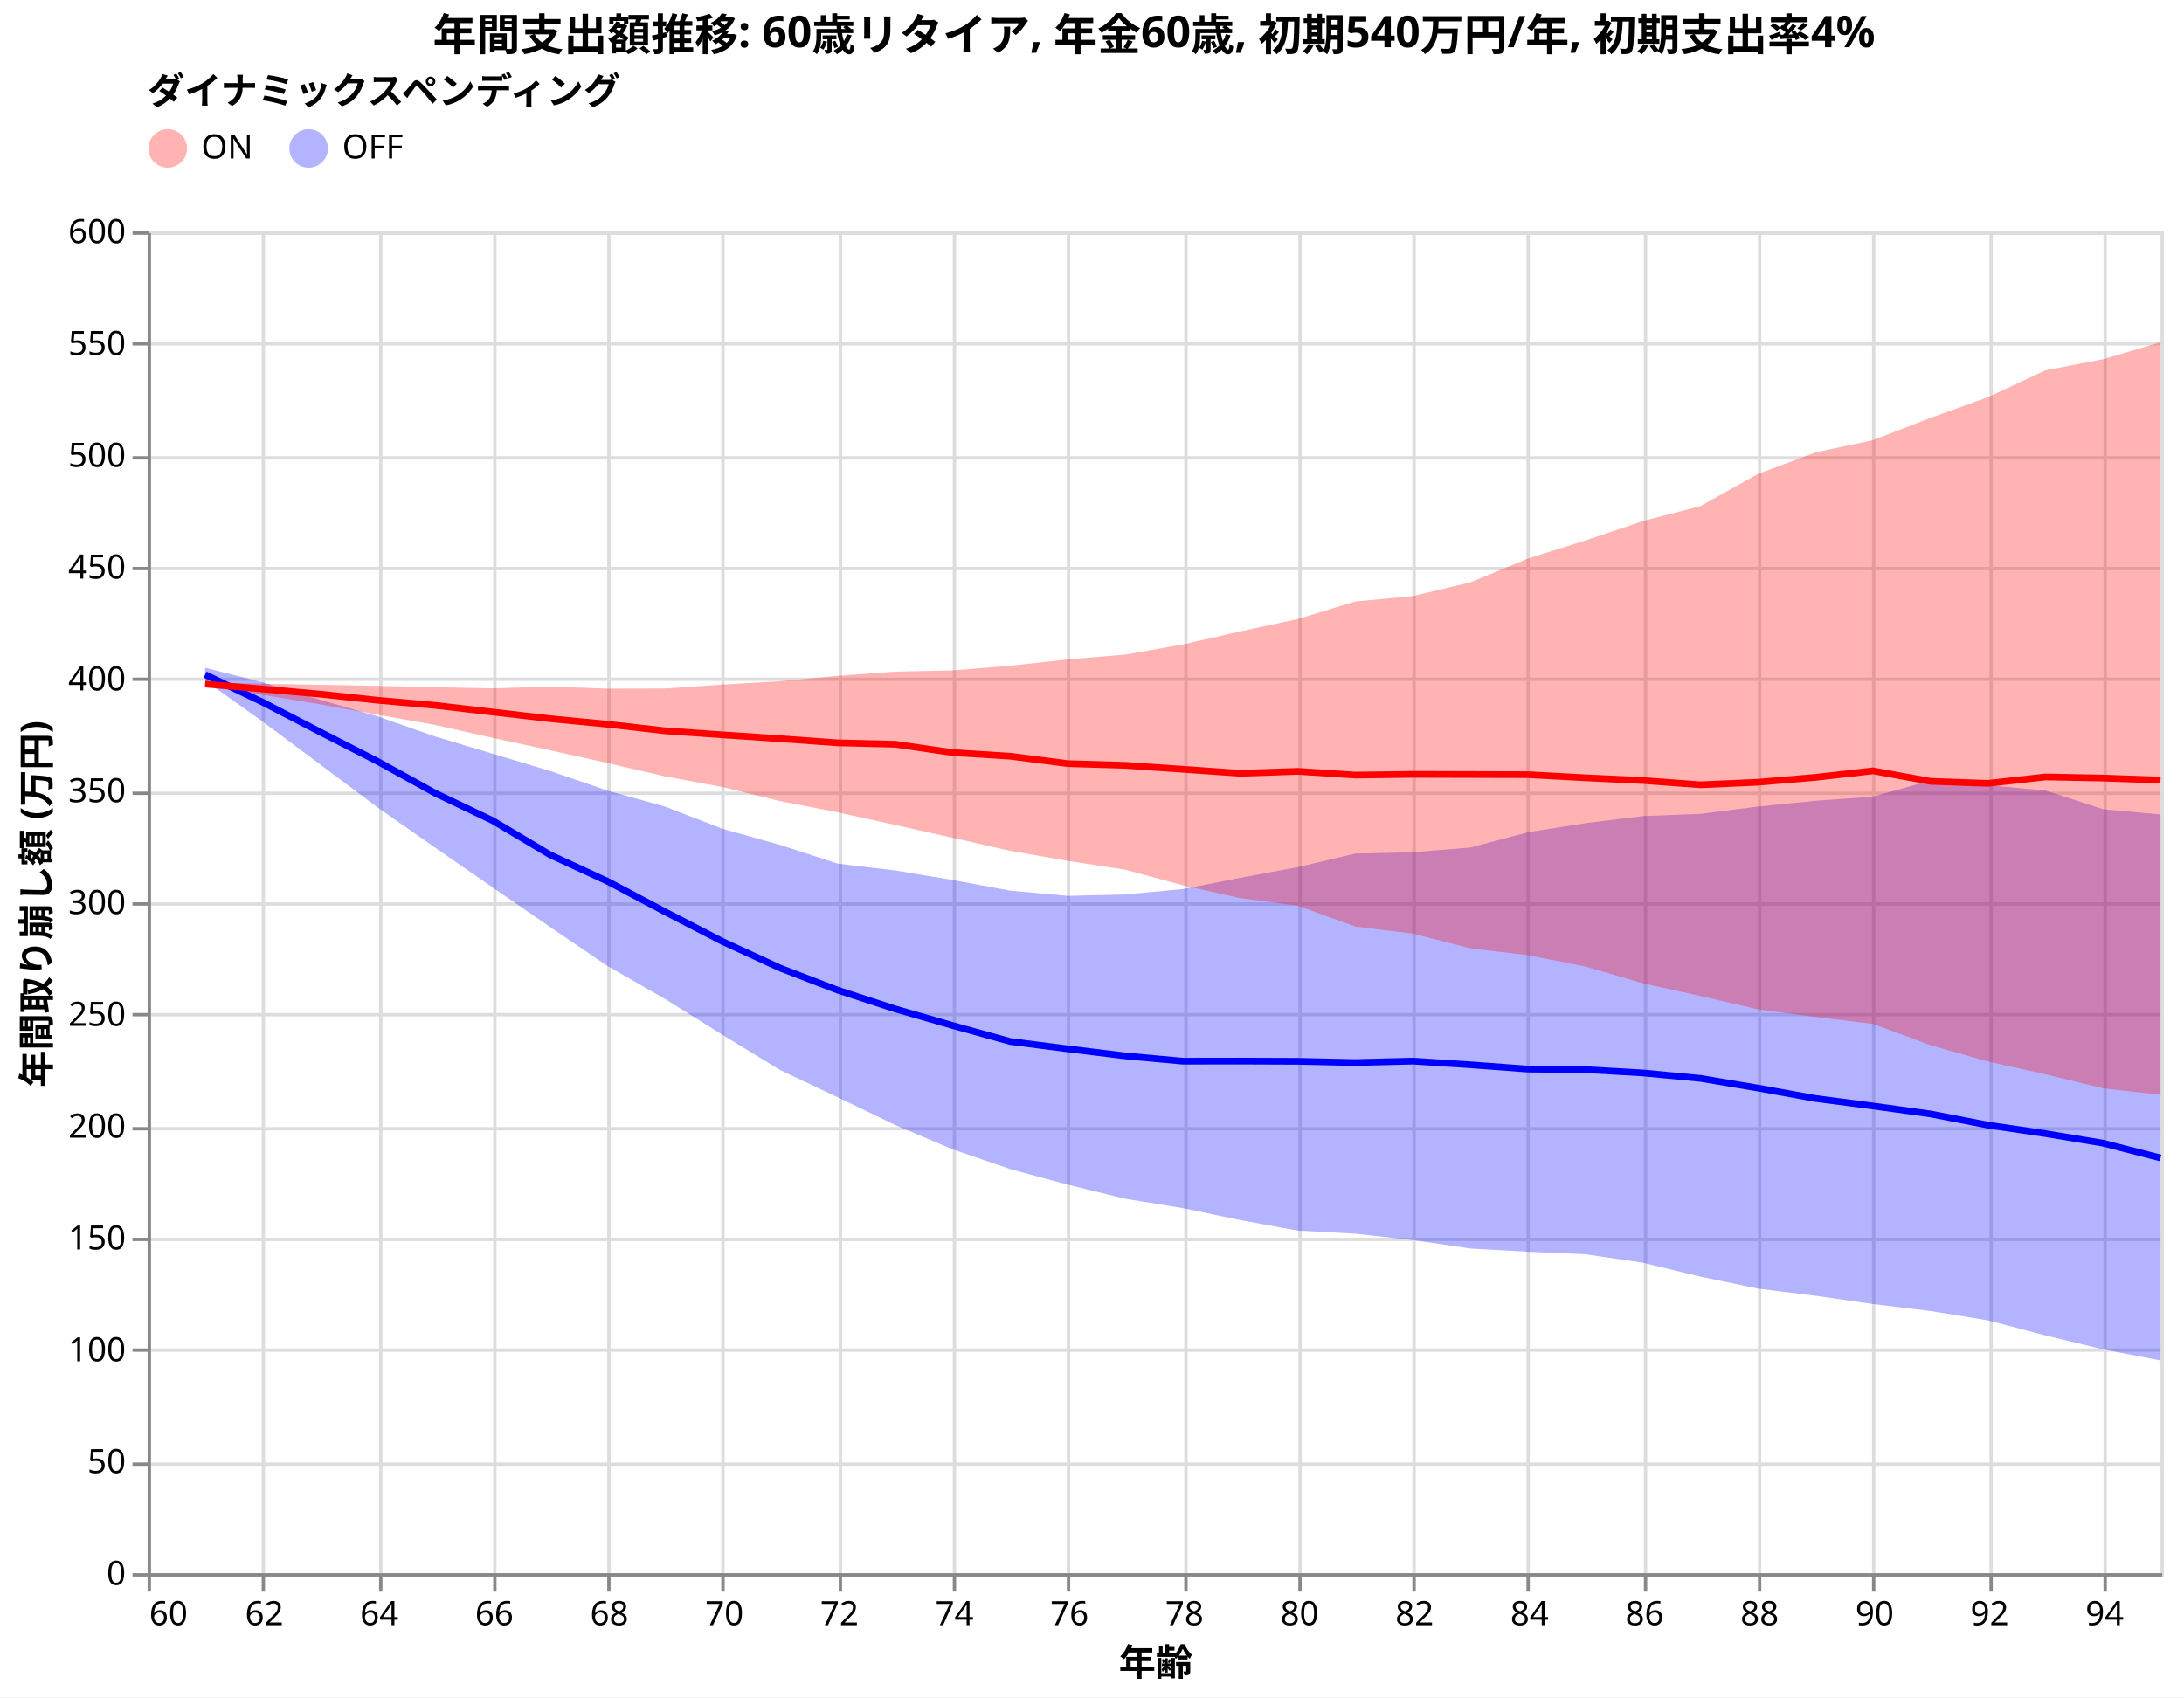
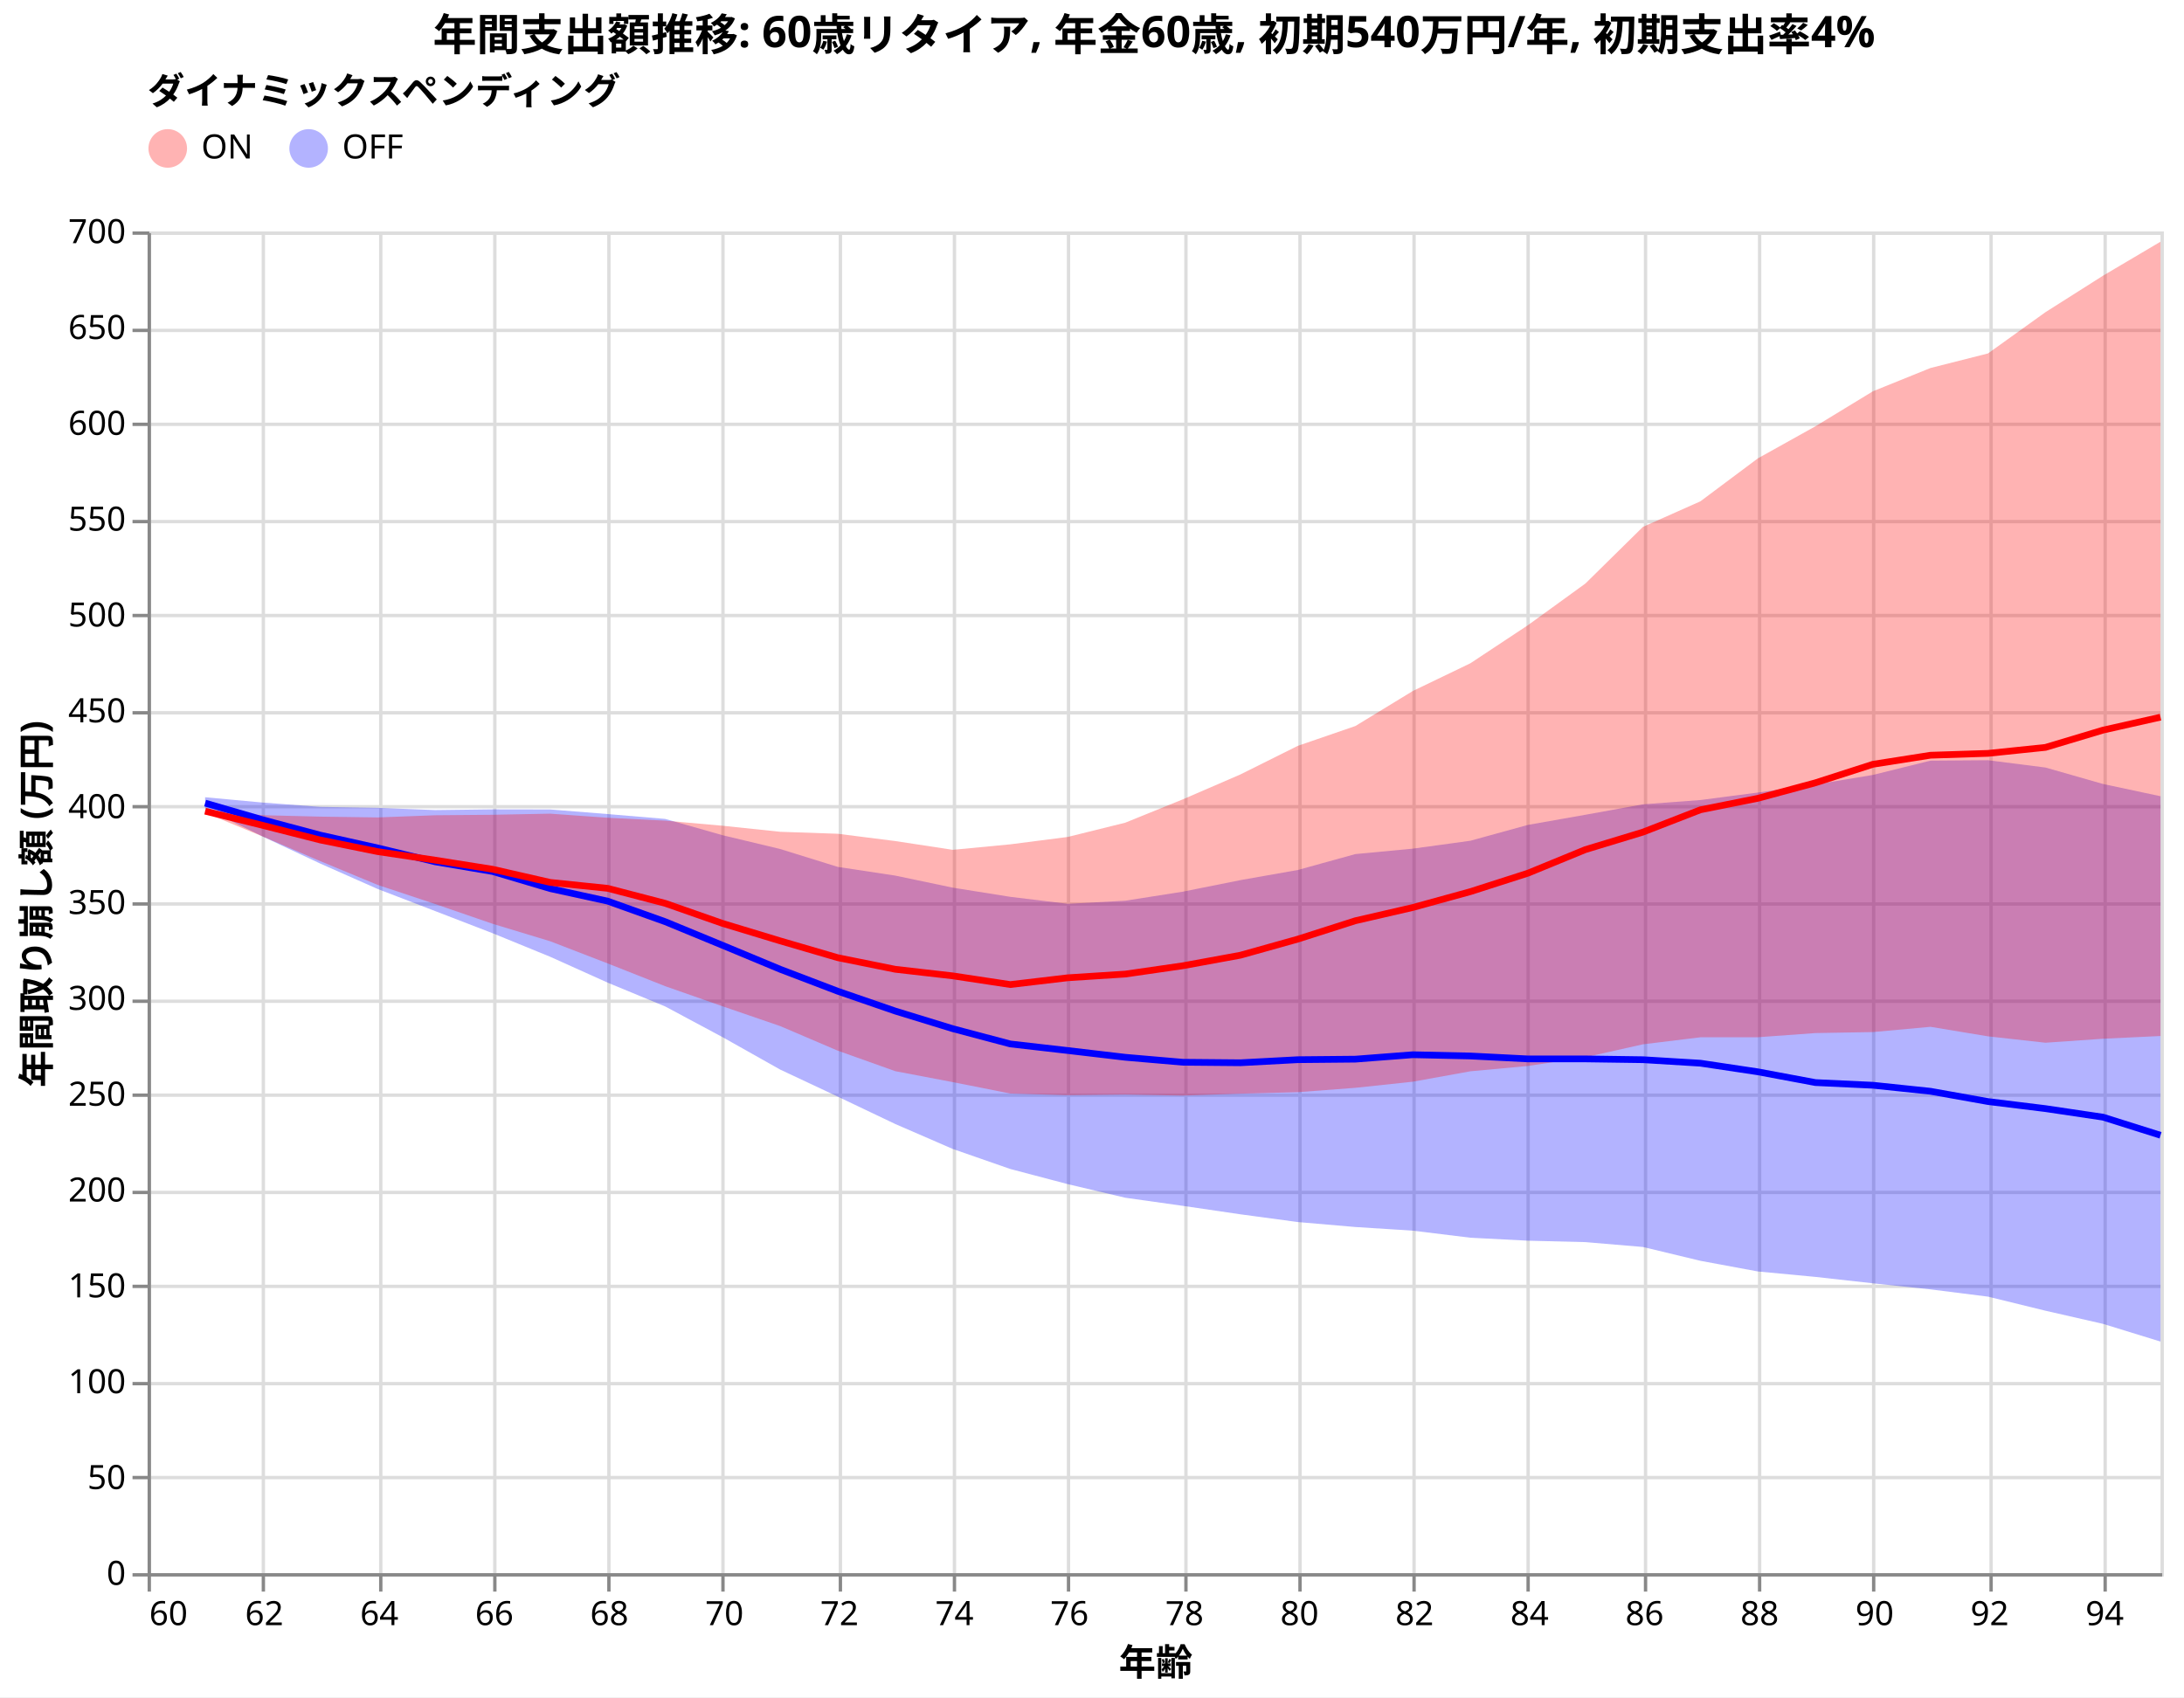
<svg xmlns="http://www.w3.org/2000/svg" version="1.1" class="marks" width="651" height="506" viewBox="0 0 651 506">
  <rect width="651" height="506" fill="white" />
  <g fill="none" stroke-miterlimit="10" transform="translate(44,69)">
    <g class="mark-group role-frame root" role="graphics-object" aria-roledescription="group mark container">
      <g transform="translate(0,0)">
        <path class="background" aria-hidden="true" d="M0.5,0.5h600v400h-600Z" stroke="#ddd" />
        <g>
          <g class="mark-group role-axis" aria-hidden="true">
            <g transform="translate(0.5,400.5)">
              <path class="background" aria-hidden="true" d="M0,0h0v0h0Z" pointer-events="none" />
              <g>
                <g class="mark-rule role-axis-grid" pointer-events="none">
                  <line transform="translate(0,-400)" x2="0" y2="400" stroke="#ddd" stroke-width="1" opacity="1" />
                  <line transform="translate(34,-400)" x2="0" y2="400" stroke="#ddd" stroke-width="1" opacity="1" />
                  <line transform="translate(69,-400)" x2="0" y2="400" stroke="#ddd" stroke-width="1" opacity="1" />
                  <line transform="translate(103,-400)" x2="0" y2="400" stroke="#ddd" stroke-width="1" opacity="1" />
                  <line transform="translate(137,-400)" x2="0" y2="400" stroke="#ddd" stroke-width="1" opacity="1" />
                  <line transform="translate(171,-400)" x2="0" y2="400" stroke="#ddd" stroke-width="1" opacity="1" />
                  <line transform="translate(206,-400)" x2="0" y2="400" stroke="#ddd" stroke-width="1" opacity="1" />
                  <line transform="translate(240,-400)" x2="0" y2="400" stroke="#ddd" stroke-width="1" opacity="1" />
                  <line transform="translate(274,-400)" x2="0" y2="400" stroke="#ddd" stroke-width="1" opacity="1" />
                  <line transform="translate(309,-400)" x2="0" y2="400" stroke="#ddd" stroke-width="1" opacity="1" />
                  <line transform="translate(343,-400)" x2="0" y2="400" stroke="#ddd" stroke-width="1" opacity="1" />
                  <line transform="translate(377,-400)" x2="0" y2="400" stroke="#ddd" stroke-width="1" opacity="1" />
                  <line transform="translate(411,-400)" x2="0" y2="400" stroke="#ddd" stroke-width="1" opacity="1" />
                  <line transform="translate(446,-400)" x2="0" y2="400" stroke="#ddd" stroke-width="1" opacity="1" />
                  <line transform="translate(480,-400)" x2="0" y2="400" stroke="#ddd" stroke-width="1" opacity="1" />
                  <line transform="translate(514,-400)" x2="0" y2="400" stroke="#ddd" stroke-width="1" opacity="1" />
                  <line transform="translate(549,-400)" x2="0" y2="400" stroke="#ddd" stroke-width="1" opacity="1" />
                  <line transform="translate(583,-400)" x2="0" y2="400" stroke="#ddd" stroke-width="1" opacity="1" />
                </g>
              </g>
              <path class="foreground" aria-hidden="true" d="" pointer-events="none" display="none" />
            </g>
          </g>
          <g class="mark-group role-axis" aria-hidden="true">
            <g transform="translate(0.5,0.5)">
              <path class="background" aria-hidden="true" d="M0,0h0v0h0Z" pointer-events="none" />
              <g>
                <g class="mark-rule role-axis-grid" pointer-events="none">
                  <line transform="translate(0,400)" x2="600" y2="0" stroke="#ddd" stroke-width="1" opacity="1" />
-                   <line transform="translate(0,367)" x2="600" y2="0" stroke="#ddd" stroke-width="1" opacity="1" />
-                   <line transform="translate(0,333)" x2="600" y2="0" stroke="#ddd" stroke-width="1" opacity="1" />
-                   <line transform="translate(0,300)" x2="600" y2="0" stroke="#ddd" stroke-width="1" opacity="1" />
-                   <line transform="translate(0,267)" x2="600" y2="0" stroke="#ddd" stroke-width="1" opacity="1" />
-                   <line transform="translate(0,233)" x2="600" y2="0" stroke="#ddd" stroke-width="1" opacity="1" />
+                   <line transform="translate(0,371)" x2="600" y2="0" stroke="#ddd" stroke-width="1" opacity="1" />
+                   <line transform="translate(0,343)" x2="600" y2="0" stroke="#ddd" stroke-width="1" opacity="1" />
+                   <line transform="translate(0,314)" x2="600" y2="0" stroke="#ddd" stroke-width="1" opacity="1" />
+                   <line transform="translate(0,286)" x2="600" y2="0" stroke="#ddd" stroke-width="1" opacity="1" />
+                   <line transform="translate(0,257)" x2="600" y2="0" stroke="#ddd" stroke-width="1" opacity="1" />
+                   <line transform="translate(0,229)" x2="600" y2="0" stroke="#ddd" stroke-width="1" opacity="1" />
                  <line transform="translate(0,200)" x2="600" y2="0" stroke="#ddd" stroke-width="1" opacity="1" />
-                   <line transform="translate(0,167)" x2="600" y2="0" stroke="#ddd" stroke-width="1" opacity="1" />
-                   <line transform="translate(0,133)" x2="600" y2="0" stroke="#ddd" stroke-width="1" opacity="1" />
-                   <line transform="translate(0,100)" x2="600" y2="0" stroke="#ddd" stroke-width="1" opacity="1" />
-                   <line transform="translate(0,67)" x2="600" y2="0" stroke="#ddd" stroke-width="1" opacity="1" />
-                   <line transform="translate(0,33)" x2="600" y2="0" stroke="#ddd" stroke-width="1" opacity="1" />
+                   <line transform="translate(0,171)" x2="600" y2="0" stroke="#ddd" stroke-width="1" opacity="1" />
+                   <line transform="translate(0,143)" x2="600" y2="0" stroke="#ddd" stroke-width="1" opacity="1" />
+                   <line transform="translate(0,114)" x2="600" y2="0" stroke="#ddd" stroke-width="1" opacity="1" />
+                   <line transform="translate(0,86)" x2="600" y2="0" stroke="#ddd" stroke-width="1" opacity="1" />
+                   <line transform="translate(0,57)" x2="600" y2="0" stroke="#ddd" stroke-width="1" opacity="1" />
+                   <line transform="translate(0,29)" x2="600" y2="0" stroke="#ddd" stroke-width="1" opacity="1" />
                  <line transform="translate(0,0)" x2="600" y2="0" stroke="#ddd" stroke-width="1" opacity="1" />
                </g>
              </g>
              <path class="foreground" aria-hidden="true" d="" pointer-events="none" display="none" />
            </g>
          </g>
          <g class="mark-group role-axis" role="graphics-symbol" aria-roledescription="axis" aria-label="X-axis titled '年齢' for a linear scale with values from 60 to 95">
            <g transform="translate(0.5,400.5)">
              <path class="background" aria-hidden="true" d="M0,0h0v0h0Z" pointer-events="none" />
              <g>
                <g class="mark-rule role-axis-tick" pointer-events="none">
                  <line transform="translate(0,0)" x2="0" y2="5" stroke="#888" stroke-width="1" opacity="1" />
                  <line transform="translate(34,0)" x2="0" y2="5" stroke="#888" stroke-width="1" opacity="1" />
                  <line transform="translate(69,0)" x2="0" y2="5" stroke="#888" stroke-width="1" opacity="1" />
                  <line transform="translate(103,0)" x2="0" y2="5" stroke="#888" stroke-width="1" opacity="1" />
                  <line transform="translate(137,0)" x2="0" y2="5" stroke="#888" stroke-width="1" opacity="1" />
                  <line transform="translate(171,0)" x2="0" y2="5" stroke="#888" stroke-width="1" opacity="1" />
                  <line transform="translate(206,0)" x2="0" y2="5" stroke="#888" stroke-width="1" opacity="1" />
                  <line transform="translate(240,0)" x2="0" y2="5" stroke="#888" stroke-width="1" opacity="1" />
                  <line transform="translate(274,0)" x2="0" y2="5" stroke="#888" stroke-width="1" opacity="1" />
                  <line transform="translate(309,0)" x2="0" y2="5" stroke="#888" stroke-width="1" opacity="1" />
                  <line transform="translate(343,0)" x2="0" y2="5" stroke="#888" stroke-width="1" opacity="1" />
                  <line transform="translate(377,0)" x2="0" y2="5" stroke="#888" stroke-width="1" opacity="1" />
                  <line transform="translate(411,0)" x2="0" y2="5" stroke="#888" stroke-width="1" opacity="1" />
                  <line transform="translate(446,0)" x2="0" y2="5" stroke="#888" stroke-width="1" opacity="1" />
                  <line transform="translate(480,0)" x2="0" y2="5" stroke="#888" stroke-width="1" opacity="1" />
                  <line transform="translate(514,0)" x2="0" y2="5" stroke="#888" stroke-width="1" opacity="1" />
                  <line transform="translate(549,0)" x2="0" y2="5" stroke="#888" stroke-width="1" opacity="1" />
                  <line transform="translate(583,0)" x2="0" y2="5" stroke="#888" stroke-width="1" opacity="1" />
                </g>
                <g class="mark-text role-axis-label" pointer-events="none">
                  <text text-anchor="start" transform="translate(0,15)" font-family="sans-serif" font-size="10px" fill="#000" opacity="1">60</text>
                  <text text-anchor="middle" transform="translate(34.28571,15)" font-family="sans-serif" font-size="10px" fill="#000" opacity="1">62</text>
                  <text text-anchor="middle" transform="translate(68.57143,15)" font-family="sans-serif" font-size="10px" fill="#000" opacity="1">64</text>
                  <text text-anchor="middle" transform="translate(102.8571,15)" font-family="sans-serif" font-size="10px" fill="#000" opacity="1">66</text>
                  <text text-anchor="middle" transform="translate(137.1429,15)" font-family="sans-serif" font-size="10px" fill="#000" opacity="1">68</text>
                  <text text-anchor="middle" transform="translate(171.4286,15)" font-family="sans-serif" font-size="10px" fill="#000" opacity="1">70</text>
                  <text text-anchor="middle" transform="translate(205.7143,15)" font-family="sans-serif" font-size="10px" fill="#000" opacity="1">72</text>
                  <text text-anchor="middle" transform="translate(240,15)" font-family="sans-serif" font-size="10px" fill="#000" opacity="1">74</text>
                  <text text-anchor="middle" transform="translate(274.2857,15)" font-family="sans-serif" font-size="10px" fill="#000" opacity="1">76</text>
                  <text text-anchor="middle" transform="translate(308.5714,15)" font-family="sans-serif" font-size="10px" fill="#000" opacity="1">78</text>
                  <text text-anchor="middle" transform="translate(342.8571,15)" font-family="sans-serif" font-size="10px" fill="#000" opacity="1">80</text>
                  <text text-anchor="middle" transform="translate(377.1429,15)" font-family="sans-serif" font-size="10px" fill="#000" opacity="1">82</text>
                  <text text-anchor="middle" transform="translate(411.4286,15)" font-family="sans-serif" font-size="10px" fill="#000" opacity="1">84</text>
                  <text text-anchor="middle" transform="translate(445.7143,15)" font-family="sans-serif" font-size="10px" fill="#000" opacity="1">86</text>
                  <text text-anchor="middle" transform="translate(480,15)" font-family="sans-serif" font-size="10px" fill="#000" opacity="1">88</text>
                  <text text-anchor="middle" transform="translate(514.2857,15)" font-family="sans-serif" font-size="10px" fill="#000" opacity="1">90</text>
                  <text text-anchor="middle" transform="translate(548.5714,15)" font-family="sans-serif" font-size="10px" fill="#000" opacity="1">92</text>
                  <text text-anchor="middle" transform="translate(582.8571,15)" font-family="sans-serif" font-size="10px" fill="#000" opacity="1">94</text>
                </g>
                <g class="mark-rule role-axis-domain" pointer-events="none">
                  <line transform="translate(0,0)" x2="600" y2="0" stroke="#888" stroke-width="1" opacity="1" />
                </g>
                <g class="mark-text role-axis-title" pointer-events="none">
                  <text text-anchor="middle" transform="translate(300,30)" font-family="sans-serif" font-size="11px" font-weight="bold" fill="#000" opacity="1">年齢</text>
                </g>
              </g>
              <path class="foreground" aria-hidden="true" d="" pointer-events="none" display="none" />
            </g>
          </g>
-           <g class="mark-group role-axis" role="graphics-symbol" aria-roledescription="axis" aria-label="Y-axis titled '年間取り崩し額 (万円)' for a linear scale with values from 0 to 600">
+           <g class="mark-group role-axis" role="graphics-symbol" aria-roledescription="axis" aria-label="Y-axis titled '年間取り崩し額 (万円)' for a linear scale with values from 0 to 700">
            <g transform="translate(0.5,0.5)">
              <path class="background" aria-hidden="true" d="M0,0h0v0h0Z" pointer-events="none" />
              <g>
                <g class="mark-rule role-axis-tick" pointer-events="none">
                  <line transform="translate(0,400)" x2="-5" y2="0" stroke="#888" stroke-width="1" opacity="1" />
-                   <line transform="translate(0,367)" x2="-5" y2="0" stroke="#888" stroke-width="1" opacity="1" />
-                   <line transform="translate(0,333)" x2="-5" y2="0" stroke="#888" stroke-width="1" opacity="1" />
-                   <line transform="translate(0,300)" x2="-5" y2="0" stroke="#888" stroke-width="1" opacity="1" />
-                   <line transform="translate(0,267)" x2="-5" y2="0" stroke="#888" stroke-width="1" opacity="1" />
-                   <line transform="translate(0,233)" x2="-5" y2="0" stroke="#888" stroke-width="1" opacity="1" />
+                   <line transform="translate(0,371)" x2="-5" y2="0" stroke="#888" stroke-width="1" opacity="1" />
+                   <line transform="translate(0,343)" x2="-5" y2="0" stroke="#888" stroke-width="1" opacity="1" />
+                   <line transform="translate(0,314)" x2="-5" y2="0" stroke="#888" stroke-width="1" opacity="1" />
+                   <line transform="translate(0,286)" x2="-5" y2="0" stroke="#888" stroke-width="1" opacity="1" />
+                   <line transform="translate(0,257)" x2="-5" y2="0" stroke="#888" stroke-width="1" opacity="1" />
+                   <line transform="translate(0,229)" x2="-5" y2="0" stroke="#888" stroke-width="1" opacity="1" />
                  <line transform="translate(0,200)" x2="-5" y2="0" stroke="#888" stroke-width="1" opacity="1" />
-                   <line transform="translate(0,167)" x2="-5" y2="0" stroke="#888" stroke-width="1" opacity="1" />
-                   <line transform="translate(0,133)" x2="-5" y2="0" stroke="#888" stroke-width="1" opacity="1" />
-                   <line transform="translate(0,100)" x2="-5" y2="0" stroke="#888" stroke-width="1" opacity="1" />
-                   <line transform="translate(0,67)" x2="-5" y2="0" stroke="#888" stroke-width="1" opacity="1" />
-                   <line transform="translate(0,33)" x2="-5" y2="0" stroke="#888" stroke-width="1" opacity="1" />
+                   <line transform="translate(0,171)" x2="-5" y2="0" stroke="#888" stroke-width="1" opacity="1" />
+                   <line transform="translate(0,143)" x2="-5" y2="0" stroke="#888" stroke-width="1" opacity="1" />
+                   <line transform="translate(0,114)" x2="-5" y2="0" stroke="#888" stroke-width="1" opacity="1" />
+                   <line transform="translate(0,86)" x2="-5" y2="0" stroke="#888" stroke-width="1" opacity="1" />
+                   <line transform="translate(0,57)" x2="-5" y2="0" stroke="#888" stroke-width="1" opacity="1" />
+                   <line transform="translate(0,29)" x2="-5" y2="0" stroke="#888" stroke-width="1" opacity="1" />
                  <line transform="translate(0,0)" x2="-5" y2="0" stroke="#888" stroke-width="1" opacity="1" />
                </g>
                <g class="mark-text role-axis-label" pointer-events="none">
                  <text text-anchor="end" transform="translate(-7,403)" font-family="sans-serif" font-size="10px" fill="#000" opacity="1">0</text>
-                   <text text-anchor="end" transform="translate(-7,369.6667)" font-family="sans-serif" font-size="10px" fill="#000" opacity="1">50</text>
-                   <text text-anchor="end" transform="translate(-7,336.3333)" font-family="sans-serif" font-size="10px" fill="#000" opacity="1">100</text>
-                   <text text-anchor="end" transform="translate(-7,303)" font-family="sans-serif" font-size="10px" fill="#000" opacity="1">150</text>
-                   <text text-anchor="end" transform="translate(-7,269.6667)" font-family="sans-serif" font-size="10px" fill="#000" opacity="1">200</text>
-                   <text text-anchor="end" transform="translate(-7,236.3333)" font-family="sans-serif" font-size="10px" fill="#000" opacity="1">250</text>
-                   <text text-anchor="end" transform="translate(-7,203)" font-family="sans-serif" font-size="10px" fill="#000" opacity="1">300</text>
-                   <text text-anchor="end" transform="translate(-7,169.6667)" font-family="sans-serif" font-size="10px" fill="#000" opacity="1">350</text>
-                   <text text-anchor="end" transform="translate(-7,136.3333)" font-family="sans-serif" font-size="10px" fill="#000" opacity="1">400</text>
-                   <text text-anchor="end" transform="translate(-7,103)" font-family="sans-serif" font-size="10px" fill="#000" opacity="1">450</text>
-                   <text text-anchor="end" transform="translate(-7,69.66667)" font-family="sans-serif" font-size="10px" fill="#000" opacity="1">500</text>
-                   <text text-anchor="end" transform="translate(-7,36.33333)" font-family="sans-serif" font-size="10px" fill="#000" opacity="1">550</text>
-                   <text text-anchor="end" transform="translate(-7,3)" font-family="sans-serif" font-size="10px" fill="#000" opacity="1">600</text>
+                   <text text-anchor="end" transform="translate(-7,374.4286)" font-family="sans-serif" font-size="10px" fill="#000" opacity="1">50</text>
+                   <text text-anchor="end" transform="translate(-7,345.8571)" font-family="sans-serif" font-size="10px" fill="#000" opacity="1">100</text>
+                   <text text-anchor="end" transform="translate(-7,317.2857)" font-family="sans-serif" font-size="10px" fill="#000" opacity="1">150</text>
+                   <text text-anchor="end" transform="translate(-7,288.7143)" font-family="sans-serif" font-size="10px" fill="#000" opacity="1">200</text>
+                   <text text-anchor="end" transform="translate(-7,260.1429)" font-family="sans-serif" font-size="10px" fill="#000" opacity="1">250</text>
+                   <text text-anchor="end" transform="translate(-7,231.5714)" font-family="sans-serif" font-size="10px" fill="#000" opacity="1">300</text>
+                   <text text-anchor="end" transform="translate(-7,203)" font-family="sans-serif" font-size="10px" fill="#000" opacity="1">350</text>
+                   <text text-anchor="end" transform="translate(-7,174.4286)" font-family="sans-serif" font-size="10px" fill="#000" opacity="1">400</text>
+                   <text text-anchor="end" transform="translate(-7,145.8571)" font-family="sans-serif" font-size="10px" fill="#000" opacity="1">450</text>
+                   <text text-anchor="end" transform="translate(-7,117.2857)" font-family="sans-serif" font-size="10px" fill="#000" opacity="1">500</text>
+                   <text text-anchor="end" transform="translate(-7,88.71429)" font-family="sans-serif" font-size="10px" fill="#000" opacity="1">550</text>
+                   <text text-anchor="end" transform="translate(-7,60.14286)" font-family="sans-serif" font-size="10px" fill="#000" opacity="1">600</text>
+                   <text text-anchor="end" transform="translate(-7,31.57143)" font-family="sans-serif" font-size="10px" fill="#000" opacity="1">650</text>
+                   <text text-anchor="end" transform="translate(-7,3)" font-family="sans-serif" font-size="10px" fill="#000" opacity="1">700</text>
                </g>
                <g class="mark-rule role-axis-domain" pointer-events="none">
                  <line transform="translate(0,400)" x2="0" y2="-400" stroke="#888" stroke-width="1" opacity="1" />
                </g>
                <g class="mark-text role-axis-title" pointer-events="none">
                  <text text-anchor="middle" transform="translate(-27.68457,200) rotate(-90) translate(0,-2)" font-family="sans-serif" font-size="11px" font-weight="bold" fill="#000" opacity="1">年間取り崩し額 (万円)</text>
                </g>
              </g>
              <path class="foreground" aria-hidden="true" d="" pointer-events="none" display="none" />
            </g>
          </g>
          <g class="mark-group role-scope layer_0_pathgroup" role="graphics-object" aria-roledescription="group mark container">
            <g transform="translate(0,0)">
              <path class="background" aria-hidden="true" d="M0,0h600v400h-600Z" />
              <g>
                <g class="mark-area role-mark layer_0_marks" role="graphics-object" aria-roledescription="area mark container">
-                   <path aria-label="年齢: 61; 年間取り崩し額 (万円): 399.123261501; spend75p: 404.866275712; ダイナミックスペンディング: OFF" role="graphics-symbol" aria-roledescription="area mark" d="M17.143,133.918L34.286,146.127L51.429,158.9L68.571,171.735L85.714,183.714L102.857,195.584L120,207.385L137.143,219.036L154.286,228.847L171.429,239.56L188.571,250.022L205.714,258.136L222.857,266.401L240,273.659L257.143,279.536L274.286,284.181L291.429,288.385L308.571,291.166L325.714,294.742L342.857,297.869L360,298.79L377.143,300.699L394.286,303.207L411.429,304.176L428.571,304.928L445.714,307.453L462.857,311.59L480,315.164L497.143,317.291L514.286,319.758L531.429,321.837L548.571,324.624L565.714,329.122L582.857,333.267L600,336.58L600,173.812L582.857,172.235L565.714,166.67L548.571,165.1L531.429,163.699L514.286,168.498L497.143,169.733L480,171.456L462.857,173.625L445.714,174.303L428.571,176.408L411.429,179.119L394.286,183.663L377.143,185.084L360,185.468L342.857,189.508L325.714,192.701L308.571,196.05L291.429,197.656L274.286,198.082L257.143,196.527L240,193.353L222.857,190.502L205.714,188.474L188.571,182.905L171.429,178.112L154.286,171.473L137.143,166.73L120,160.861L102.857,155.708L85.714,150.566L68.571,144.576L51.429,139.616L34.286,134.414L17.143,130.089Z" fill="blue" opacity="0.3" />
+                   <path aria-label="年齢: 61; 年間取り崩し額 (万円): 399.07151686; spend75p: 404.813834787; ダイナミックスペンディング: OFF" role="graphics-symbol" aria-roledescription="area mark" d="M17.143,171.959L34.286,180.388L51.429,188.439L68.571,196.024L85.714,202.617L102.857,209.228L120,216.24L137.143,223.959L154.286,231.053L171.429,240.23L188.571,249.878L205.714,257.931L222.857,266.096L240,273.535L257.143,279.505L274.286,284.025L291.429,288.079L308.571,290.493L325.714,293.013L342.857,295.326L360,296.803L377.143,297.896L394.286,299.996L411.429,300.88L428.571,301.306L445.714,302.755L462.857,306.88L480,310.06L497.143,311.678L514.286,313.59L531.429,315.395L548.571,317.56L565.714,321.762L582.857,325.676L600,330.959L600,168.379L582.857,164.72L565.714,159.819L548.571,157.641L531.429,157.767L514.286,162.023L497.143,164.869L480,167.275L462.857,169.512L445.714,170.798L428.571,173.902L411.429,176.927L394.286,181.648L377.143,184.003L360,185.623L342.857,190.364L325.714,193.393L308.571,196.83L291.429,199.525L274.286,200.449L257.143,198.37L240,195.635L222.857,192.039L205.714,189.444L188.571,184.115L171.429,180.011L154.286,175.14L137.143,173.694L120,172.322L102.857,172.292L85.714,172.51L68.571,171.835L51.429,171.541L34.286,170.262L17.143,168.678Z" fill="blue" opacity="0.3" />
                </g>
              </g>
              <path class="foreground" aria-hidden="true" d="" display="none" />
            </g>
            <g transform="translate(0,0)">
              <path class="background" aria-hidden="true" d="M0,0h600v400h-600Z" />
              <g>
                <g class="mark-area role-mark layer_0_marks" role="graphics-object" aria-roledescription="area mark container">
-                   <path aria-label="年齢: 61; 年間取り崩し額 (万円): 396.756817699; spend75p: 398.376852262; ダイナミックスペンディング: ON" role="graphics-symbol" aria-roledescription="area mark" d="M17.143,135.495L34.286,138.147L51.429,140.982L68.571,144.055L85.714,147.128L102.857,150.97L120,154.671L137.143,158.487L154.286,162.477L171.429,165.644L188.571,169.842L205.714,173.18L222.857,176.958L240,180.78L257.143,184.658L274.286,187.652L291.429,190.276L308.571,194.931L325.714,198.764L342.857,201.011L360,207.23L377.143,209.326L394.286,213.717L411.429,215.751L428.571,219.145L445.714,224.149L462.857,227.922L480,231.916L497.143,234.188L514.286,236.253L531.429,242.594L548.571,247.46L565.714,251.257L582.857,255.457L600,257.364L600,33.043L582.857,38.105L565.714,41.389L548.571,49.401L531.429,55.58L514.286,62.211L497.143,65.865L480,72.295L462.857,81.879L445.714,86.34L428.571,92.116L411.429,97.515L394.286,104.607L377.143,108.7L360,110.317L342.857,115.55L325.714,119.229L308.571,123.128L291.429,126.147L274.286,127.578L257.143,129.462L240,130.868L222.857,131.231L205.714,132.482L188.571,134.081L171.429,135.09L154.286,136.259L137.143,136.3L120,135.708L102.857,136.208L85.714,135.892L68.571,135.479L51.429,135.153L34.286,134.859L17.143,134.415Z" fill="red" opacity="0.3" />
+                   <path aria-label="年齢: 61; 年間取り崩し額 (万円): 396.704393365; spend75p: 398.325136555; ダイナミックスペンディング: ON" role="graphics-symbol" aria-roledescription="area mark" d="M17.143,173.312L34.286,180.368L51.429,187.709L68.571,194.815L85.714,200.515L102.857,206.416L120,211.614L137.143,218.227L154.286,225.011L171.429,231.02L188.571,236.906L205.714,244.231L222.857,250.345L240,253.608L257.143,257.008L274.286,257.508L291.429,257.321L308.571,257.622L325.714,257.059L342.857,256.603L360,255.307L377.143,253.479L394.286,250.38L411.429,248.795L428.571,246.183L445.714,242.34L462.857,240.242L480,240.226L497.143,238.983L514.286,238.686L531.429,237.117L548.571,239.962L565.714,241.862L582.857,240.676L600,239.861L600,3.055L582.857,13.193L565.714,24.063L548.571,36.371L531.429,40.713L514.286,47.643L497.143,58.083L480,67.638L462.857,80.451L445.714,88.083L428.571,104.965L411.429,117.394L394.286,128.74L377.143,136.996L360,147.449L342.857,153.35L325.714,161.892L308.571,169.308L291.429,176.261L274.286,180.513L257.143,182.716L240,184.355L222.857,181.74L205.714,179.566L188.571,178.979L171.429,177.18L154.286,175.656L137.143,174.793L120,173.575L102.857,173.904L85.714,174.051L68.571,174.698L51.429,174.458L34.286,174.033L17.143,172.386Z" fill="red" opacity="0.3" />
                </g>
              </g>
              <path class="foreground" aria-hidden="true" d="" display="none" />
            </g>
          </g>
          <g class="mark-group role-scope layer_1_pathgroup" role="graphics-object" aria-roledescription="group mark container">
            <g transform="translate(0,0)">
              <path class="background" aria-hidden="true" d="M0,0h600v400h-600Z" />
              <g>
                <g class="mark-line role-mark layer_1_marks" role="graphics-object" aria-roledescription="line mark container">
-                   <path aria-label="年齢: 61; spend50p: 401.814448735; group_label: OFF" role="graphics-symbol" aria-roledescription="line mark" d="M17.143,132.124L34.286,140.347L51.429,149.222L68.571,157.994L85.714,167.461L102.857,175.648L120,185.851L137.143,193.769L154.286,202.851L171.429,211.716L188.571,219.616L205.714,226.194L222.857,231.789L240,236.748L257.143,241.495L274.286,243.691L291.429,245.79L308.571,247.36L325.714,247.334L342.857,247.399L360,247.777L377.143,247.341L394.286,248.44L411.429,249.718L428.571,249.885L445.714,250.871L462.857,252.489L480,255.376L497.143,258.484L514.286,260.72L531.429,263.093L548.571,266.425L565.714,268.95L582.857,271.798L600,276.212" stroke="blue" stroke-width="2" />
+                   <path aria-label="年齢: 61; spend50p: 401.762383004; group_label: OFF" role="graphics-symbol" aria-roledescription="line mark" d="M17.143,170.421L34.286,175.392L51.429,179.96L68.571,183.79L85.714,187.923L102.857,190.821L120,195.911L137.143,199.654L154.286,205.781L171.429,212.845L188.571,219.972L205.714,226.509L222.857,232.419L240,237.681L257.143,242.229L274.286,244.191L291.429,246.204L308.571,247.683L325.714,247.838L342.857,246.922L360,246.761L377.143,245.441L394.286,245.818L411.429,246.686L428.571,246.684L445.714,246.925L462.857,247.968L480,250.538L497.143,253.743L514.286,254.541L531.429,256.336L548.571,259.399L565.714,261.507L582.857,264.054L600,269.454" stroke="blue" stroke-width="2" />
                </g>
              </g>
              <path class="foreground" aria-hidden="true" d="" display="none" />
            </g>
            <g transform="translate(0,0)">
              <path class="background" aria-hidden="true" d="M0,0h600v400h-600Z" />
              <g>
                <g class="mark-line role-mark layer_1_marks" role="graphics-object" aria-roledescription="line mark container">
-                   <path aria-label="年齢: 61; spend50p: 397.59975817; group_label: ON" role="graphics-symbol" aria-roledescription="line mark" d="M17.143,134.933L34.286,136.414L51.429,137.937L68.571,139.766L85.714,141.291L102.857,143.276L120,145.265L137.143,146.919L154.286,148.88L171.429,150.078L188.571,151.228L205.714,152.458L222.857,152.876L240,155.37L257.143,156.444L274.286,158.653L291.429,159.164L308.571,160.339L325.714,161.54L342.857,160.957L360,162.07L377.143,161.856L394.286,161.902L411.429,161.949L428.571,162.874L445.714,163.689L462.857,164.959L480,164.208L497.143,162.754L514.286,160.81L531.429,163.932L548.571,164.537L565.714,162.626L582.857,162.953L600,163.566" stroke="red" stroke-width="2" />
+                   <path aria-label="年齢: 61; spend50p: 397.547626641; group_label: ON" role="graphics-symbol" aria-roledescription="line mark" d="M17.143,172.83L34.286,177.058L51.429,181.413L68.571,184.886L85.714,187.436L102.857,190.152L120,194.066L137.143,195.837L154.286,200.303L171.429,206.308L188.571,211.501L205.714,216.51L222.857,219.97L240,221.931L257.143,224.522L274.286,222.5L291.429,221.397L308.571,218.919L325.714,215.779L342.857,210.977L360,205.496L377.143,201.54L394.286,196.823L411.429,191.323L428.571,184.29L445.714,179.081L462.857,172.421L480,168.994L497.143,164.368L514.286,158.85L531.429,156.153L548.571,155.6L565.714,153.816L582.857,148.671L600,144.803" stroke="red" stroke-width="2" />
                </g>
              </g>
              <path class="foreground" aria-hidden="true" d="" display="none" />
            </g>
          </g>
          <g class="mark-group role-legend" role="graphics-symbol" aria-roledescription="legend" aria-label="Symbol legend titled 'ダイナミックスペンディング' for fill color and stroke color with 2 values: ON, OFF">
            <g transform="translate(0,-47)">
              <path class="background" aria-hidden="true" d="M0,0h143v29h-143Z" pointer-events="none" />
              <g>
                <g class="mark-group role-legend-entry">
                  <g transform="translate(0,16)">
                    <path class="background" aria-hidden="true" d="M0,0h0v0h0Z" pointer-events="none" />
                    <g>
                      <g class="mark-group role-scope" role="graphics-object" aria-roledescription="group mark container">
                        <g transform="translate(0,0.25)">
                          <path class="background" aria-hidden="true" d="M0,0h31v12.5h-31Z" pointer-events="none" opacity="1" />
                          <g>
                            <g class="mark-symbol role-legend-symbol" pointer-events="none">
                              <path transform="translate(6,6)" d="M5,0A5,5,0,1,1,-5,0A5,5,0,1,1,5,0" fill="red" stroke="red" stroke-width="1.5" opacity="0.3" />
                            </g>
                            <g class="mark-text role-legend-label" pointer-events="none">
                              <text text-anchor="start" transform="translate(16,9)" font-family="sans-serif" font-size="10px" fill="#000" opacity="1">ON</text>
                            </g>
                          </g>
                          <path class="foreground" aria-hidden="true" d="" pointer-events="none" display="none" />
                        </g>
                        <g transform="translate(42,0.25)">
                          <path class="background" aria-hidden="true" d="M0,0h35.995v12.5h-35.995Z" pointer-events="none" opacity="1" />
                          <g>
                            <g class="mark-symbol role-legend-symbol" pointer-events="none">
                              <path transform="translate(6,6)" d="M5,0A5,5,0,1,1,-5,0A5,5,0,1,1,5,0" fill="blue" stroke="blue" stroke-width="1.5" opacity="0.3" />
                            </g>
                            <g class="mark-text role-legend-label" pointer-events="none">
                              <text text-anchor="start" transform="translate(16,9)" font-family="sans-serif" font-size="10px" fill="#000" opacity="1">OFF</text>
                            </g>
                          </g>
                          <path class="foreground" aria-hidden="true" d="" pointer-events="none" display="none" />
                        </g>
                      </g>
                    </g>
                    <path class="foreground" aria-hidden="true" d="" pointer-events="none" display="none" />
                  </g>
                </g>
                <g class="mark-text role-legend-title" pointer-events="none">
                  <text text-anchor="start" transform="translate(0,9)" font-family="sans-serif" font-size="11px" font-weight="bold" fill="#000" opacity="1">ダイナミックスペンディング</text>
                </g>
              </g>
              <path class="foreground" aria-hidden="true" d="" pointer-events="none" display="none" />
            </g>
          </g>
          <g class="mark-group role-title">
            <g transform="translate(300,-64)">
              <path class="background" aria-hidden="true" d="M0,0h0v0h0Z" pointer-events="none" />
              <g>
                <g class="mark-text role-title-text" role="graphics-symbol" aria-roledescription="title" aria-label="Title text '年間支出額推移: 60歳リタイア, 年金60歳, 初期540万円/年, 初期支出率4%'" pointer-events="none">
                  <text text-anchor="middle" transform="translate(0,10)" font-family="sans-serif" font-size="13px" font-weight="bold" fill="#000" opacity="1">年間支出額推移: 60歳リタイア, 年金60歳, 初期540万円/年, 初期支出率4%</text>
                </g>
              </g>
              <path class="foreground" aria-hidden="true" d="" pointer-events="none" display="none" />
            </g>
          </g>
        </g>
        <path class="foreground" aria-hidden="true" d="" display="none" />
      </g>
    </g>
  </g>
</svg>
